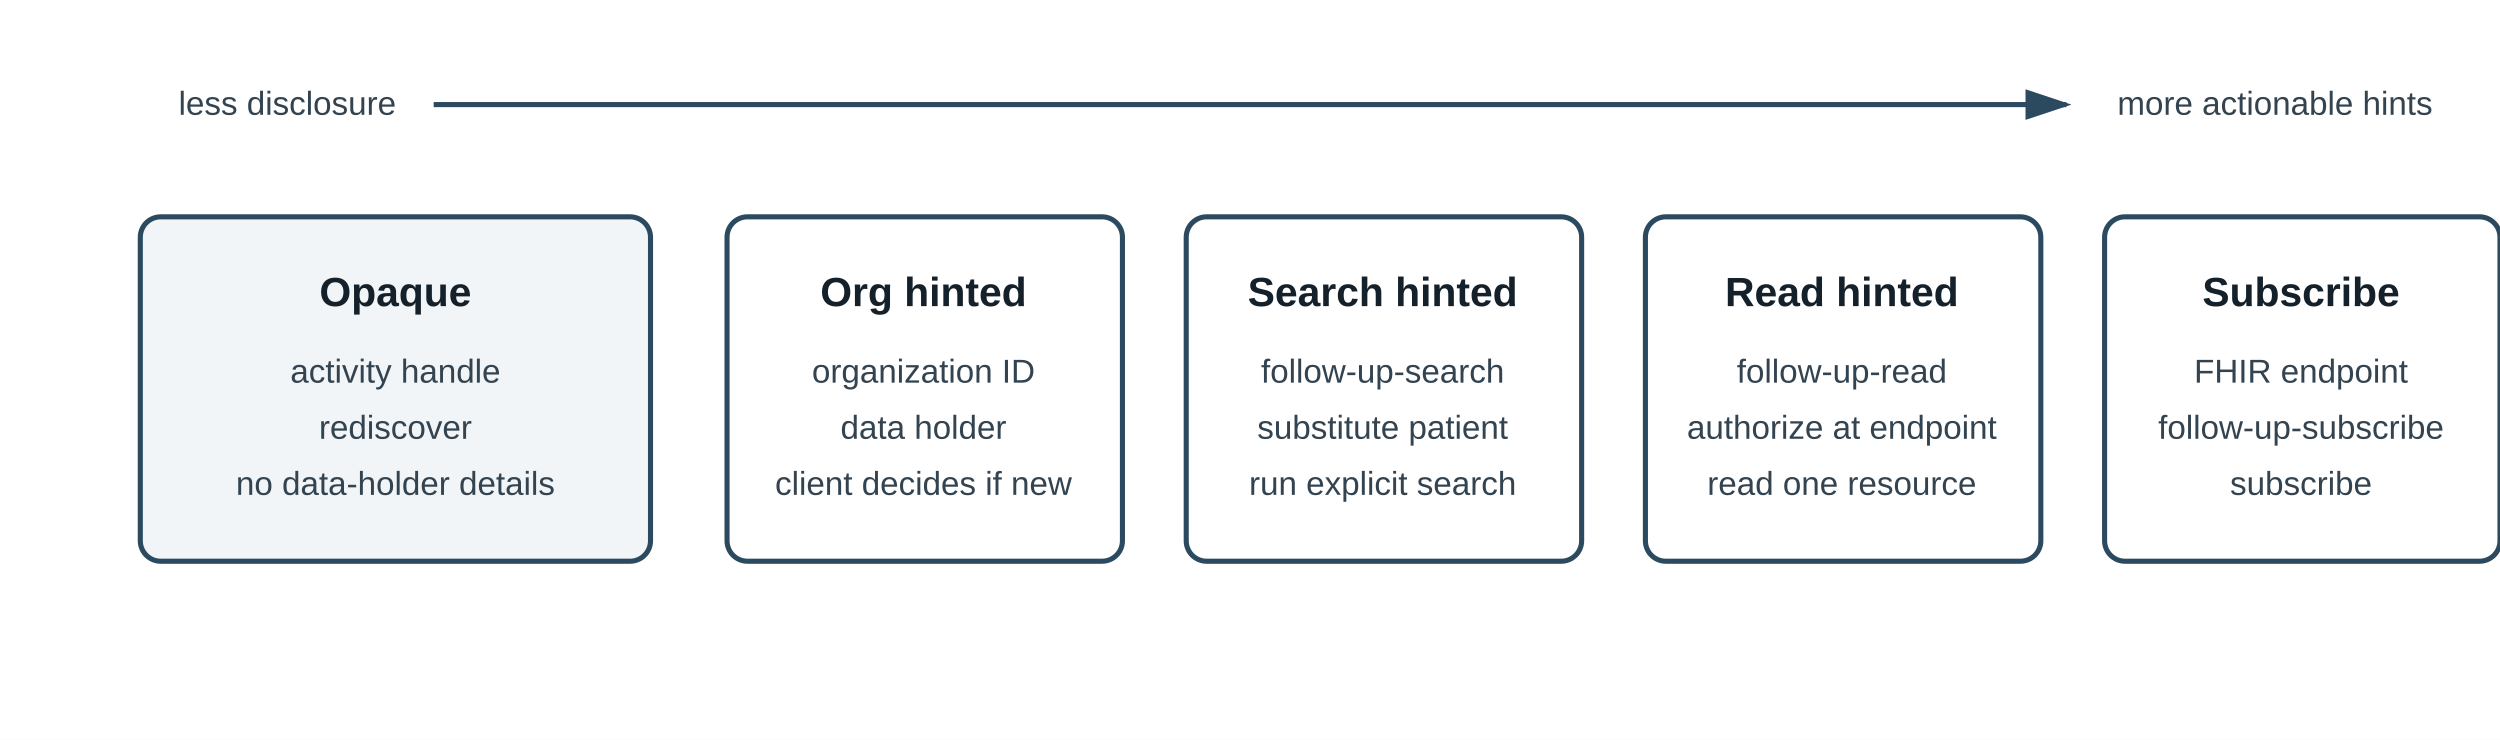
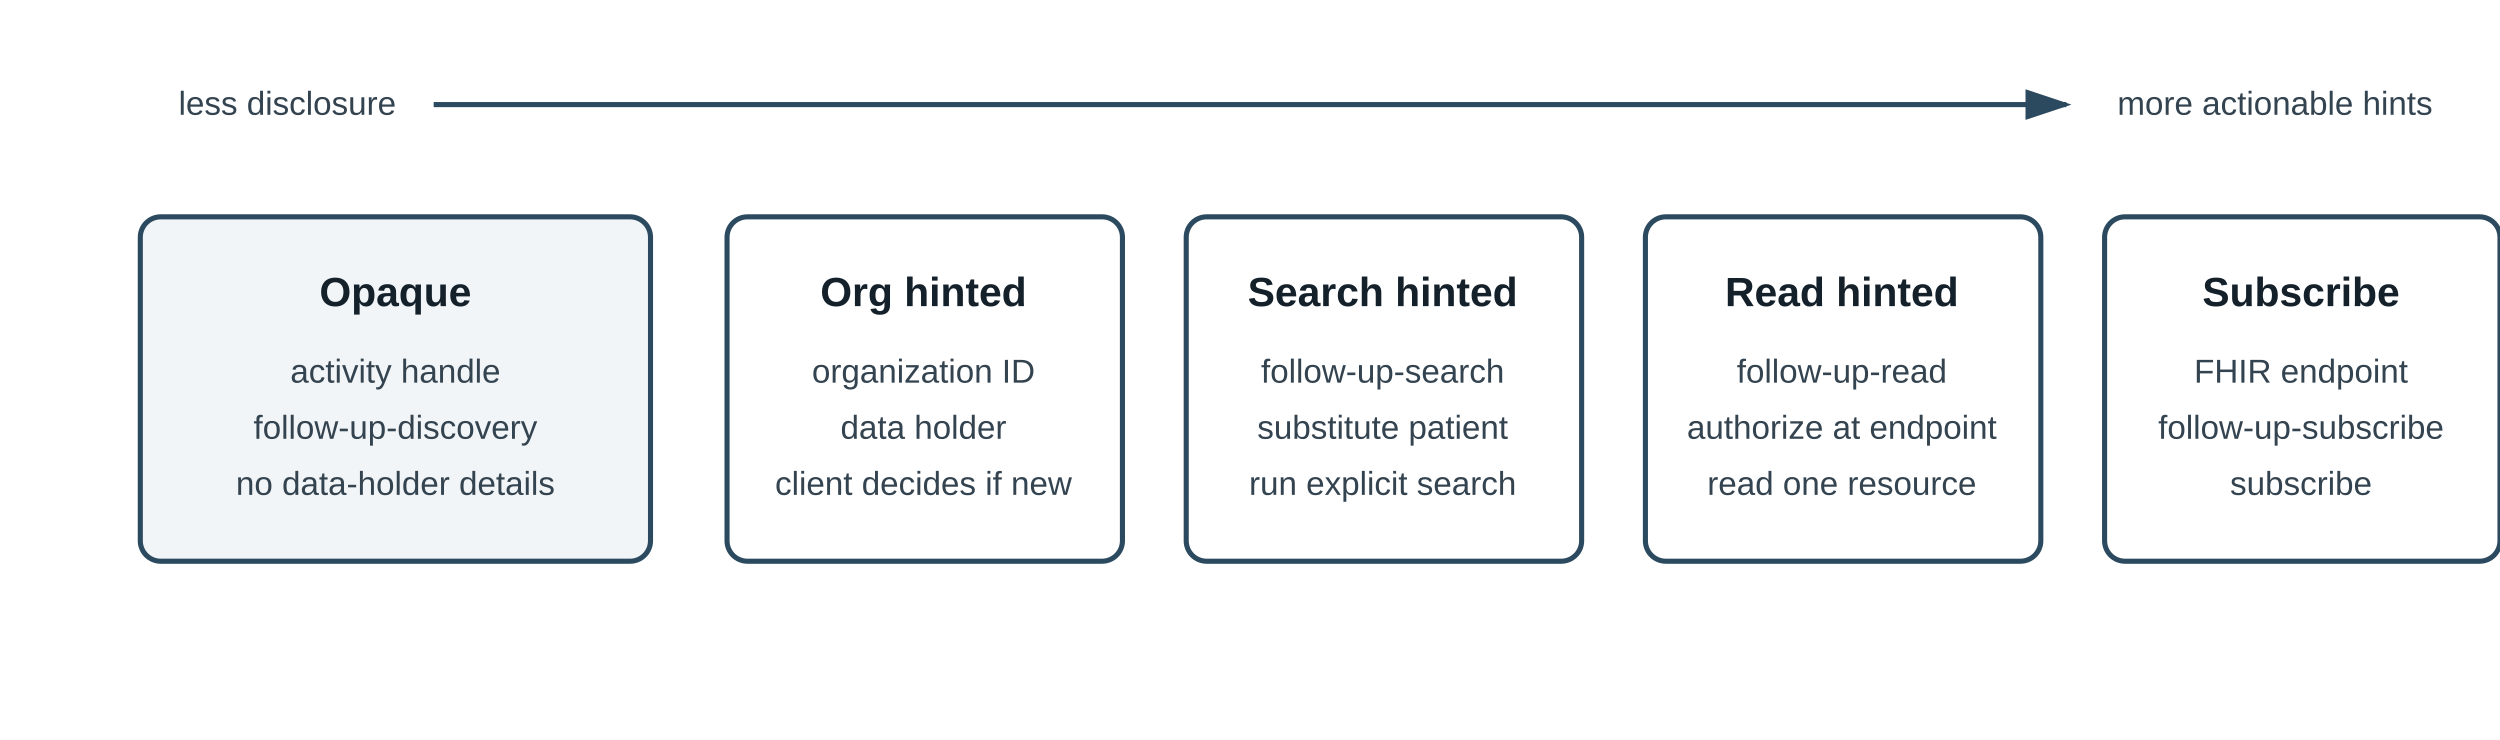
<svg xmlns="http://www.w3.org/2000/svg" width="980" height="290" viewBox="0 0 980 290" role="img" aria-labelledby="title desc">
  <defs>
    <marker id="arrow" markerWidth="10" markerHeight="10" refX="8" refY="3" orient="auto" markerUnits="strokeWidth">
      <path d="M0,0 L0,6 L9,3 z" fill="#2b4a5f" />
    </marker>
    <style>
      .panel { fill: #ffffff; stroke: #2b4a5f; stroke-width: 2; rx: 8; }
      .muted { fill: #f2f5f7; stroke: #2b4a5f; stroke-width: 2; rx: 8; }
      .label { font-family: Arial, sans-serif; font-size: 16px; fill: #14212b; font-weight: 700; }
      .small { font-family: Arial, sans-serif; font-size: 13px; fill: #33434f; }
      .line { stroke: #2b4a5f; stroke-width: 2; fill: none; marker-end: url(#arrow); }
    </style>
  </defs>
  <rect width="980" height="290" fill="#ffffff" />
  <text x="70" y="45" class="small">less disclosure</text>
  <path d="M170 41 H810" class="line" />
  <text x="830" y="45" class="small">more actionable hints</text>
  <rect x="55" y="85" width="200" height="135" class="muted" />
  <text x="155" y="120" text-anchor="middle" class="label">Opaque</text>
  <text x="155" y="150" text-anchor="middle" class="small">activity handle</text>
-   <text x="155" y="172" text-anchor="middle" class="small">rediscover</text>
+   <text x="155" y="172" text-anchor="middle" class="small">follow-up-discovery</text>
  <text x="155" y="194" text-anchor="middle" class="small">no data-holder details</text>
  <rect x="285" y="85" width="155" height="135" class="panel" />
  <text x="362" y="120" text-anchor="middle" class="label">Org hinted</text>
  <text x="362" y="150" text-anchor="middle" class="small">organization ID</text>
  <text x="362" y="172" text-anchor="middle" class="small">data holder</text>
  <text x="362" y="194" text-anchor="middle" class="small">client decides if new</text>
  <rect x="465" y="85" width="155" height="135" class="panel" />
  <text x="542" y="120" text-anchor="middle" class="label">Search hinted</text>
  <text x="542" y="150" text-anchor="middle" class="small">follow-up-search</text>
  <text x="542" y="172" text-anchor="middle" class="small">substitute patient</text>
  <text x="542" y="194" text-anchor="middle" class="small">run explicit search</text>
  <rect x="645" y="85" width="155" height="135" class="panel" />
  <text x="722" y="120" text-anchor="middle" class="label">Read hinted</text>
  <text x="722" y="150" text-anchor="middle" class="small">follow-up-read</text>
  <text x="722" y="172" text-anchor="middle" class="small">authorize at endpoint</text>
  <text x="722" y="194" text-anchor="middle" class="small">read one resource</text>
  <rect x="825" y="85" width="155" height="135" class="panel" />
  <text x="902" y="120" text-anchor="middle" class="label">Subscribe</text>
  <text x="902" y="150" text-anchor="middle" class="small">FHIR endpoint</text>
  <text x="902" y="172" text-anchor="middle" class="small">follow-up-subscribe</text>
  <text x="902" y="194" text-anchor="middle" class="small">subscribe</text>
</svg>
